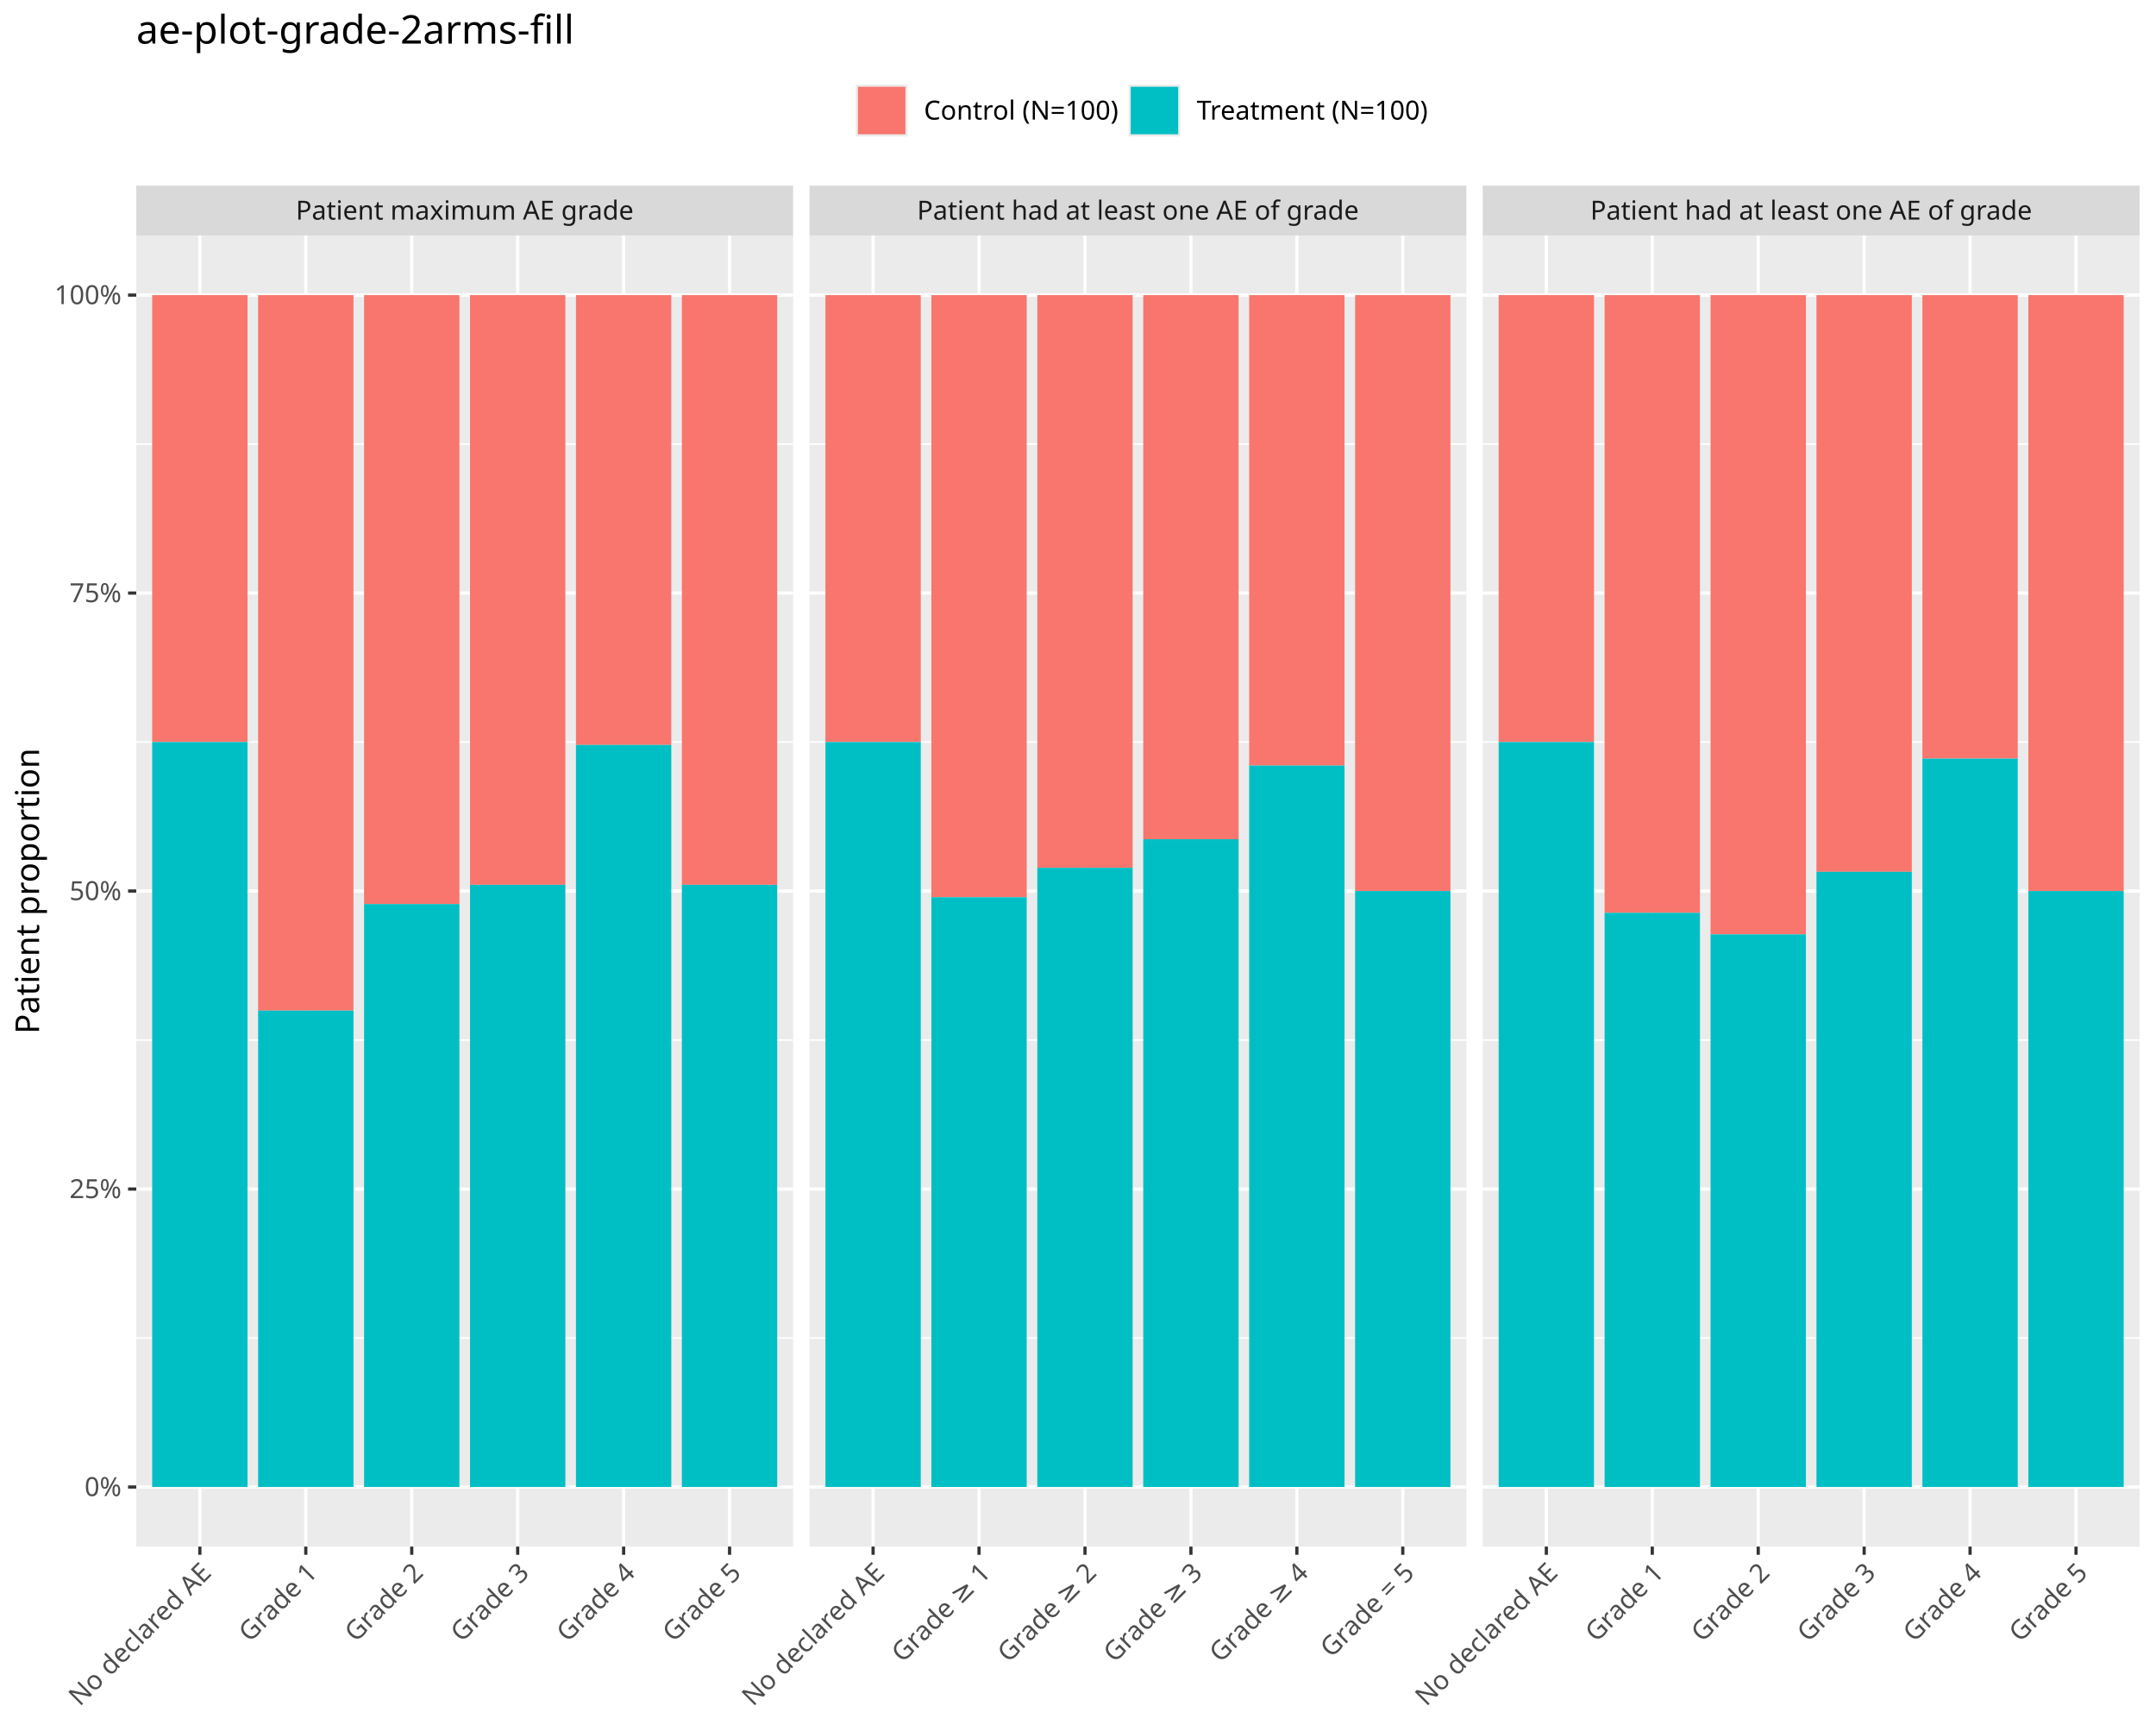
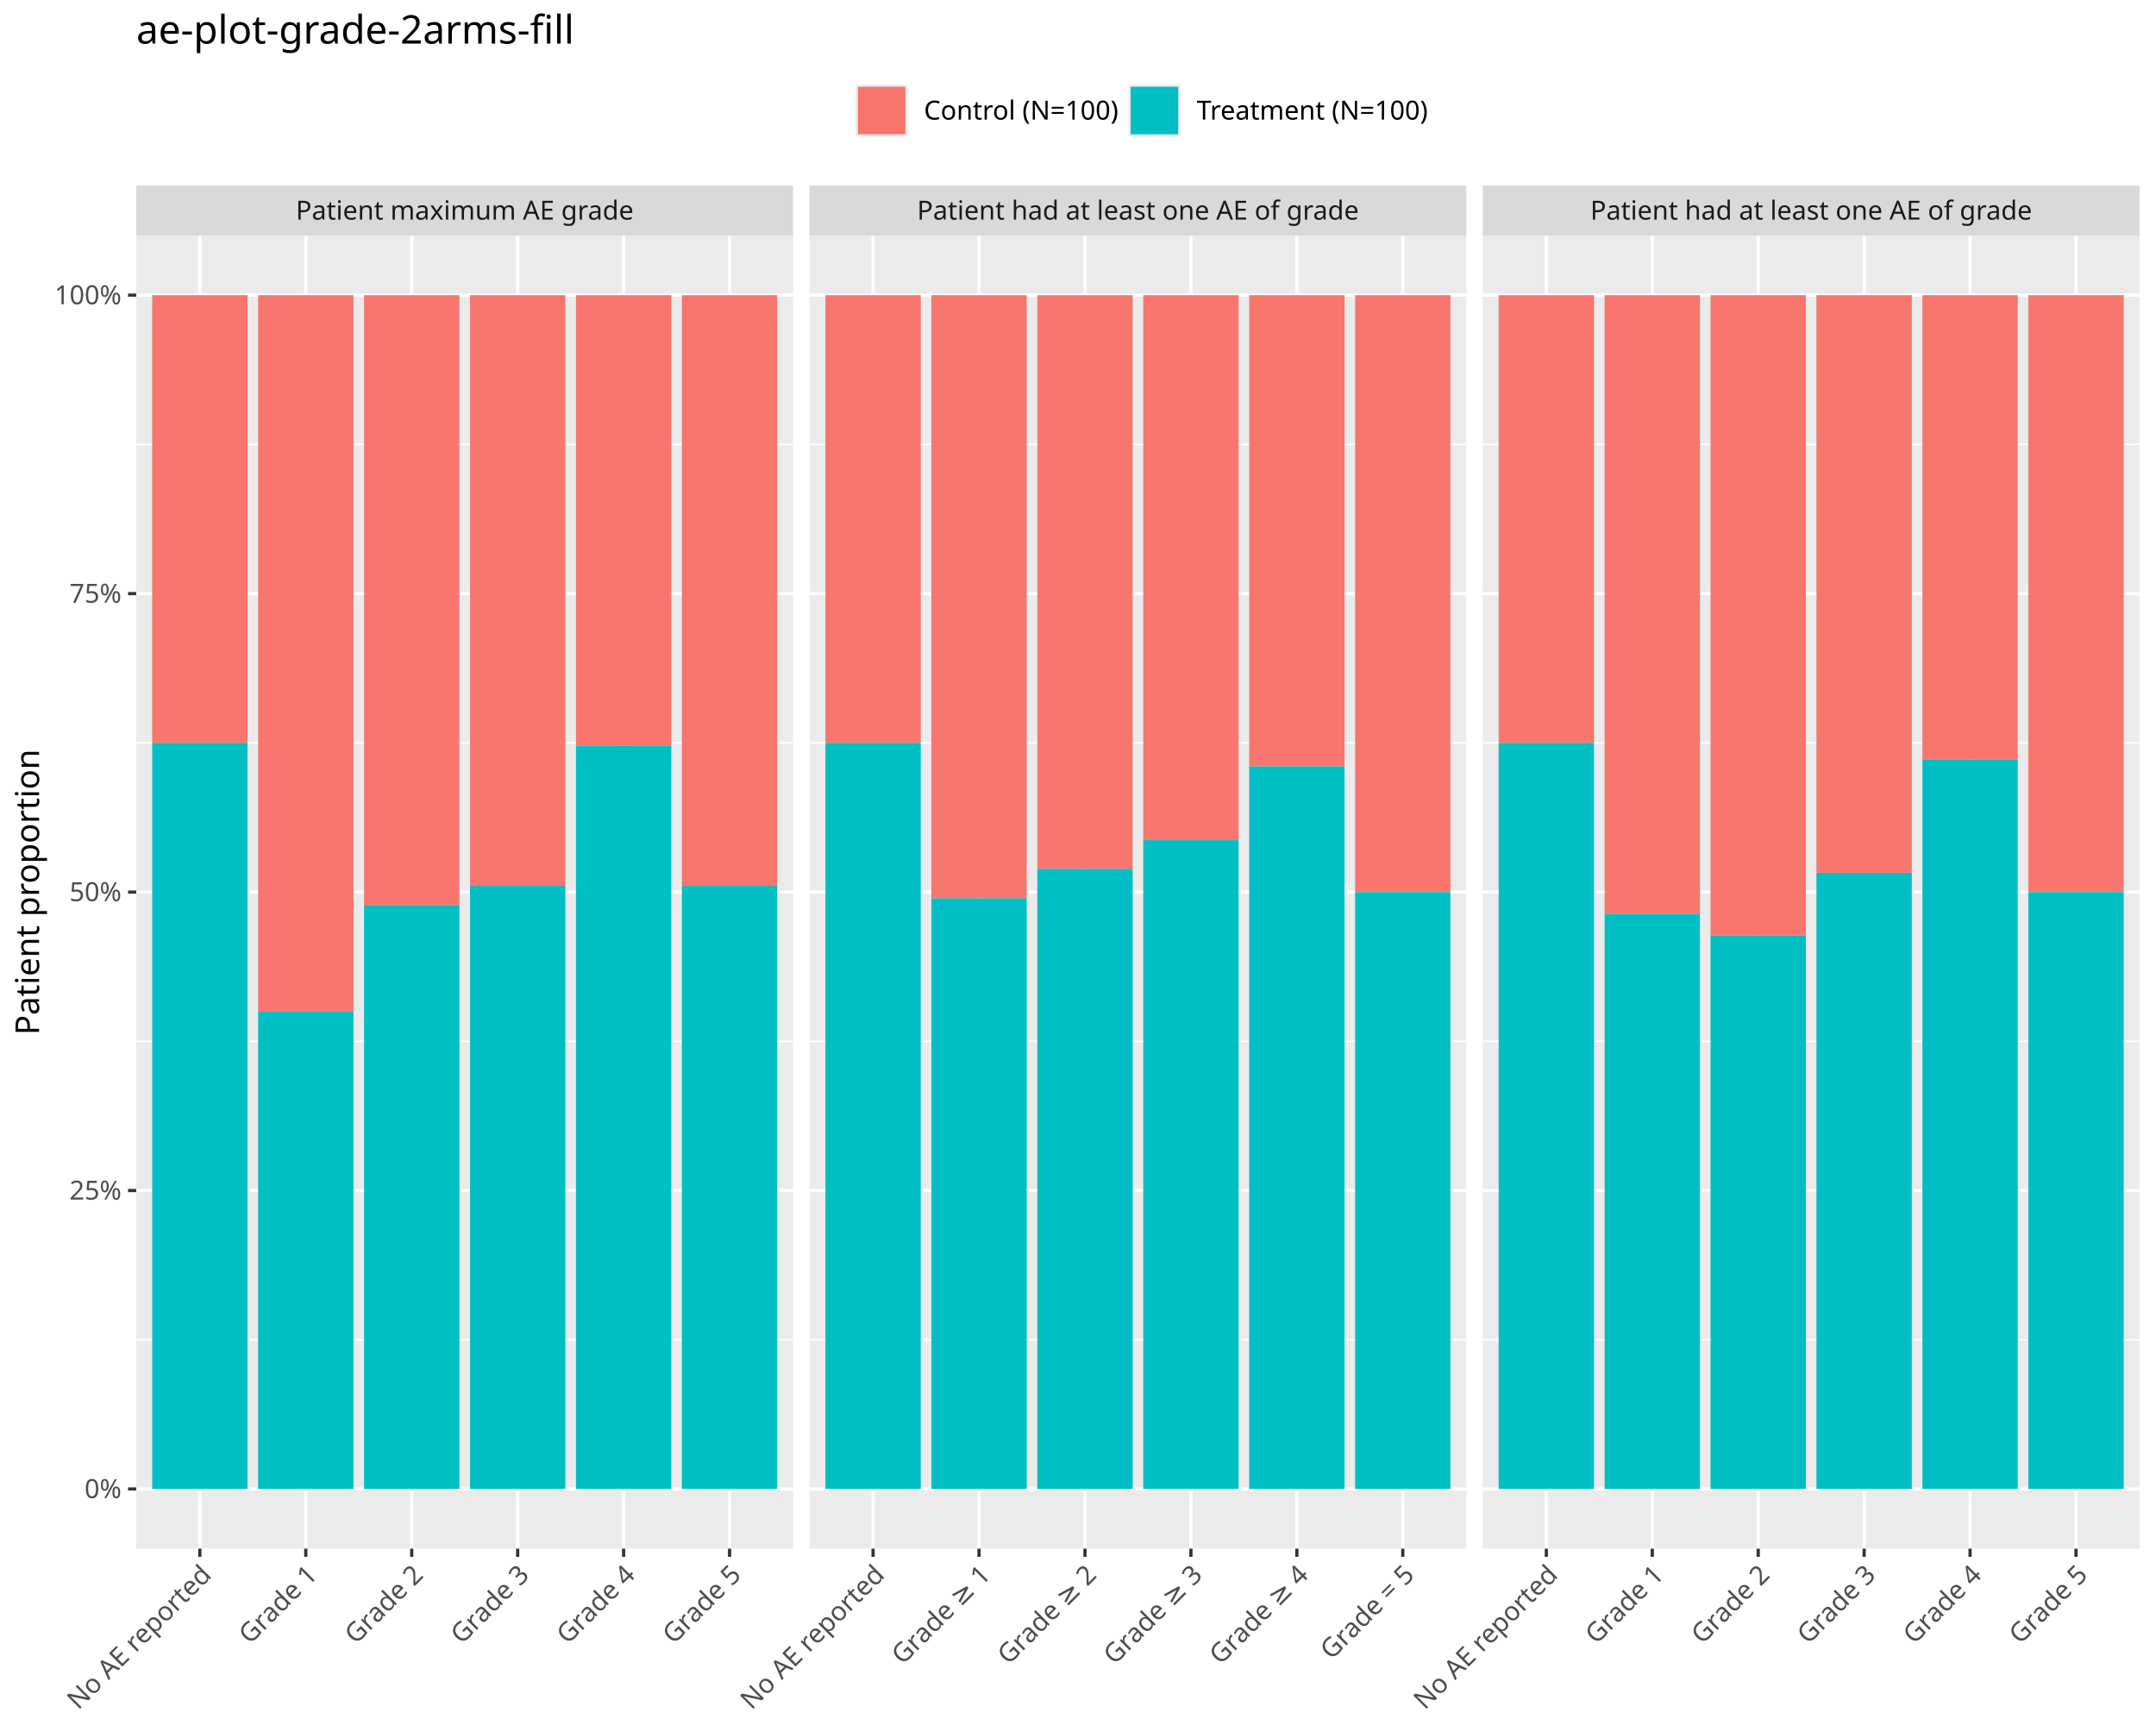
<svg xmlns="http://www.w3.org/2000/svg" class="svglite" data-engine-version="2.0" width="720.00pt" height="576.00pt" viewBox="0 0 720.00 576.00">
  <defs>
    <style type="text/css">
    .svglite line, .svglite polyline, .svglite polygon, .svglite path, .svglite rect, .svglite circle {
      fill: none;
      stroke: #000000;
      stroke-linecap: round;
      stroke-linejoin: round;
      stroke-miterlimit: 10.00;
    }
  </style>
  </defs>
  <rect width="100%" height="100%" style="stroke: none; fill: #FFFFFF;" />
  <defs>
    <clipPath id="cpMC4wMHw3MjAuMDB8MC4wMHw1NzYuMDA=">
      <rect x="0.00" y="0.00" width="720.00" height="576.00" />
    </clipPath>
  </defs>
  <g clip-path="url(#cpMC4wMHw3MjAuMDB8MC4wMHw1NzYuMDA=)">
    <rect x="0" y="0.00" width="720.00" height="576.00" style="stroke-width: 1.07; stroke: #FFFFFF; fill: #FFFFFF;" />
  </g>
  <defs>
-     <clipPath id="cpNDUuNTF8MjY0Ljg2fDc4LjYzfDUxNi40Mw==">
-       <rect x="45.51" y="78.63" width="219.35" height="437.79" />
-     </clipPath>
-   </defs>
-   <g clip-path="url(#cpNDUuNTF8MjY0Ljg2fDc4LjYzfDUxNi40Mw==)">
-     <rect x="45.51" y="78.63" width="219.35" height="437.79" style="stroke-width: 1.07; stroke: none; fill: #EBEBEB;" />
-     <polyline points="45.51,446.78 264.86,446.78 " style="stroke-width: 0.53; stroke: #FFFFFF; stroke-linecap: butt;" />
-     <polyline points="45.51,347.28 264.86,347.28 " style="stroke-width: 0.53; stroke: #FFFFFF; stroke-linecap: butt;" />
-     <polyline points="45.51,247.78 264.86,247.78 " style="stroke-width: 0.53; stroke: #FFFFFF; stroke-linecap: butt;" />
-     <polyline points="45.51,148.28 264.86,148.28 " style="stroke-width: 0.53; stroke: #FFFFFF; stroke-linecap: butt;" />
-     <polyline points="45.51,496.53 264.86,496.53 " style="stroke-width: 1.07; stroke: #FFFFFF; stroke-linecap: butt;" />
-     <polyline points="45.51,397.03 264.86,397.03 " style="stroke-width: 1.07; stroke: #FFFFFF; stroke-linecap: butt;" />
-     <polyline points="45.51,297.53 264.86,297.53 " style="stroke-width: 1.07; stroke: #FFFFFF; stroke-linecap: butt;" />
-     <polyline points="45.51,198.03 264.86,198.03 " style="stroke-width: 1.07; stroke: #FFFFFF; stroke-linecap: butt;" />
-     <polyline points="45.51,98.53 264.86,98.53 " style="stroke-width: 1.07; stroke: #FFFFFF; stroke-linecap: butt;" />
-     <polyline points="66.74,516.43 66.74,78.63 " style="stroke-width: 1.07; stroke: #FFFFFF; stroke-linecap: butt;" />
-     <polyline points="102.12,516.43 102.12,78.63 " style="stroke-width: 1.07; stroke: #FFFFFF; stroke-linecap: butt;" />
-     <polyline points="137.50,516.43 137.50,78.63 " style="stroke-width: 1.07; stroke: #FFFFFF; stroke-linecap: butt;" />
-     <polyline points="172.88,516.43 172.88,78.63 " style="stroke-width: 1.07; stroke: #FFFFFF; stroke-linecap: butt;" />
-     <polyline points="208.26,516.43 208.26,78.63 " style="stroke-width: 1.07; stroke: #FFFFFF; stroke-linecap: butt;" />
-     <polyline points="243.64,516.43 243.64,78.63 " style="stroke-width: 1.07; stroke: #FFFFFF; stroke-linecap: butt;" />
-     <rect x="50.82" y="98.53" width="31.84" height="149.25" style="stroke-width: 1.07; stroke: none; stroke-linecap: butt; stroke-linejoin: miter; fill: #F8766D;" />
-     <rect x="50.82" y="247.78" width="31.84" height="248.75" style="stroke-width: 1.07; stroke: none; stroke-linecap: butt; stroke-linejoin: miter; fill: #00BFC4;" />
-     <rect x="86.20" y="98.53" width="31.84" height="238.91" style="stroke-width: 1.07; stroke: none; stroke-linecap: butt; stroke-linejoin: miter; fill: #F8766D;" />
-     <rect x="86.20" y="337.44" width="31.84" height="159.09" style="stroke-width: 1.07; stroke: none; stroke-linecap: butt; stroke-linejoin: miter; fill: #00BFC4;" />
-     <rect x="121.58" y="98.53" width="31.84" height="203.35" style="stroke-width: 1.07; stroke: none; stroke-linecap: butt; stroke-linejoin: miter; fill: #F8766D;" />
-     <rect x="121.58" y="301.88" width="31.84" height="194.65" style="stroke-width: 1.07; stroke: none; stroke-linecap: butt; stroke-linejoin: miter; fill: #00BFC4;" />
-     <rect x="156.96" y="98.53" width="31.84" height="196.92" style="stroke-width: 1.07; stroke: none; stroke-linecap: butt; stroke-linejoin: miter; fill: #F8766D;" />
-     <rect x="156.96" y="295.46" width="31.84" height="201.07" style="stroke-width: 1.07; stroke: none; stroke-linecap: butt; stroke-linejoin: miter; fill: #00BFC4;" />
-     <rect x="192.34" y="98.53" width="31.84" height="150.22" style="stroke-width: 1.07; stroke: none; stroke-linecap: butt; stroke-linejoin: miter; fill: #F8766D;" />
-     <rect x="192.34" y="248.75" width="31.84" height="247.77" style="stroke-width: 1.07; stroke: none; stroke-linecap: butt; stroke-linejoin: miter; fill: #00BFC4;" />
-     <rect x="227.71" y="98.53" width="31.84" height="196.92" style="stroke-width: 1.07; stroke: none; stroke-linecap: butt; stroke-linejoin: miter; fill: #F8766D;" />
-     <rect x="227.71" y="295.46" width="31.84" height="201.07" style="stroke-width: 1.07; stroke: none; stroke-linecap: butt; stroke-linejoin: miter; fill: #00BFC4;" />
-   </g>
-   <g clip-path="url(#cpMC4wMHw3MjAuMDB8MC4wMHw1NzYuMDA=)">
- </g>
-   <defs>
-     <clipPath id="cpMjcwLjM0fDQ4OS42OXw3OC42M3w1MTYuNDM=">
-       <rect x="270.34" y="78.63" width="219.35" height="437.79" />
-     </clipPath>
-   </defs>
-   <g clip-path="url(#cpMjcwLjM0fDQ4OS42OXw3OC42M3w1MTYuNDM=)">
-     <rect x="270.34" y="78.63" width="219.35" height="437.79" style="stroke-width: 1.07; stroke: none; fill: #EBEBEB;" />
-     <polyline points="270.34,446.78 489.69,446.78 " style="stroke-width: 0.53; stroke: #FFFFFF; stroke-linecap: butt;" />
-     <polyline points="270.34,347.28 489.69,347.28 " style="stroke-width: 0.53; stroke: #FFFFFF; stroke-linecap: butt;" />
-     <polyline points="270.34,247.78 489.69,247.78 " style="stroke-width: 0.53; stroke: #FFFFFF; stroke-linecap: butt;" />
-     <polyline points="270.34,148.28 489.69,148.28 " style="stroke-width: 0.53; stroke: #FFFFFF; stroke-linecap: butt;" />
-     <polyline points="270.34,496.53 489.69,496.53 " style="stroke-width: 1.07; stroke: #FFFFFF; stroke-linecap: butt;" />
-     <polyline points="270.34,397.03 489.69,397.03 " style="stroke-width: 1.07; stroke: #FFFFFF; stroke-linecap: butt;" />
-     <polyline points="270.34,297.53 489.69,297.53 " style="stroke-width: 1.07; stroke: #FFFFFF; stroke-linecap: butt;" />
-     <polyline points="270.34,198.03 489.69,198.03 " style="stroke-width: 1.07; stroke: #FFFFFF; stroke-linecap: butt;" />
-     <polyline points="270.34,98.53 489.69,98.53 " style="stroke-width: 1.07; stroke: #FFFFFF; stroke-linecap: butt;" />
-     <polyline points="291.57,516.43 291.57,78.63 " style="stroke-width: 1.07; stroke: #FFFFFF; stroke-linecap: butt;" />
-     <polyline points="326.95,516.43 326.95,78.63 " style="stroke-width: 1.07; stroke: #FFFFFF; stroke-linecap: butt;" />
-     <polyline points="362.33,516.43 362.33,78.63 " style="stroke-width: 1.07; stroke: #FFFFFF; stroke-linecap: butt;" />
-     <polyline points="397.71,516.43 397.71,78.63 " style="stroke-width: 1.07; stroke: #FFFFFF; stroke-linecap: butt;" />
-     <polyline points="433.09,516.43 433.09,78.63 " style="stroke-width: 1.07; stroke: #FFFFFF; stroke-linecap: butt;" />
-     <polyline points="468.46,516.43 468.46,78.63 " style="stroke-width: 1.07; stroke: #FFFFFF; stroke-linecap: butt;" />
-     <rect x="275.65" y="98.53" width="31.84" height="149.25" style="stroke-width: 1.07; stroke: none; stroke-linecap: butt; stroke-linejoin: miter; fill: #F8766D;" />
-     <rect x="275.65" y="247.78" width="31.84" height="248.75" style="stroke-width: 1.07; stroke: none; stroke-linecap: butt; stroke-linejoin: miter; fill: #00BFC4;" />
-     <rect x="311.03" y="98.53" width="31.84" height="201.07" style="stroke-width: 1.07; stroke: none; stroke-linecap: butt; stroke-linejoin: miter; fill: #F8766D;" />
-     <rect x="311.03" y="299.60" width="31.84" height="196.92" style="stroke-width: 1.07; stroke: none; stroke-linecap: butt; stroke-linejoin: miter; fill: #00BFC4;" />
-     <rect x="346.41" y="98.53" width="31.84" height="191.24" style="stroke-width: 1.07; stroke: none; stroke-linecap: butt; stroke-linejoin: miter; fill: #F8766D;" />
-     <rect x="346.41" y="289.78" width="31.84" height="206.75" style="stroke-width: 1.07; stroke: none; stroke-linecap: butt; stroke-linejoin: miter; fill: #00BFC4;" />
-     <rect x="381.79" y="98.53" width="31.84" height="181.69" style="stroke-width: 1.07; stroke: none; stroke-linecap: butt; stroke-linejoin: miter; fill: #F8766D;" />
-     <rect x="381.79" y="280.22" width="31.84" height="216.30" style="stroke-width: 1.07; stroke: none; stroke-linecap: butt; stroke-linejoin: miter; fill: #00BFC4;" />
-     <rect x="417.16" y="98.53" width="31.84" height="157.10" style="stroke-width: 1.07; stroke: none; stroke-linecap: butt; stroke-linejoin: miter; fill: #F8766D;" />
-     <rect x="417.16" y="255.63" width="31.84" height="240.89" style="stroke-width: 1.07; stroke: none; stroke-linecap: butt; stroke-linejoin: miter; fill: #00BFC4;" />
-     <rect x="452.54" y="98.53" width="31.84" height="199.00" style="stroke-width: 1.07; stroke: none; stroke-linecap: butt; stroke-linejoin: miter; fill: #F8766D;" />
-     <rect x="452.54" y="297.53" width="31.84" height="199.00" style="stroke-width: 1.07; stroke: none; stroke-linecap: butt; stroke-linejoin: miter; fill: #00BFC4;" />
-   </g>
-   <g clip-path="url(#cpMC4wMHw3MjAuMDB8MC4wMHw1NzYuMDA=)">
- </g>
-   <defs>
-     <clipPath id="cpNDk1LjE3fDcxNC41Mnw3OC42M3w1MTYuNDM=">
-       <rect x="495.17" y="78.63" width="219.35" height="437.79" />
-     </clipPath>
-   </defs>
-   <g clip-path="url(#cpNDk1LjE3fDcxNC41Mnw3OC42M3w1MTYuNDM=)">
-     <rect x="495.17" y="78.63" width="219.35" height="437.79" style="stroke-width: 1.07; stroke: none; fill: #EBEBEB;" />
-     <polyline points="495.17,446.78 714.52,446.78 " style="stroke-width: 0.53; stroke: #FFFFFF; stroke-linecap: butt;" />
-     <polyline points="495.17,347.28 714.52,347.28 " style="stroke-width: 0.53; stroke: #FFFFFF; stroke-linecap: butt;" />
-     <polyline points="495.17,247.78 714.52,247.78 " style="stroke-width: 0.53; stroke: #FFFFFF; stroke-linecap: butt;" />
-     <polyline points="495.17,148.28 714.52,148.28 " style="stroke-width: 0.53; stroke: #FFFFFF; stroke-linecap: butt;" />
-     <polyline points="495.17,496.53 714.52,496.53 " style="stroke-width: 1.07; stroke: #FFFFFF; stroke-linecap: butt;" />
-     <polyline points="495.17,397.03 714.52,397.03 " style="stroke-width: 1.07; stroke: #FFFFFF; stroke-linecap: butt;" />
-     <polyline points="495.17,297.53 714.52,297.53 " style="stroke-width: 1.07; stroke: #FFFFFF; stroke-linecap: butt;" />
-     <polyline points="495.17,198.03 714.52,198.03 " style="stroke-width: 1.07; stroke: #FFFFFF; stroke-linecap: butt;" />
-     <polyline points="495.17,98.53 714.52,98.53 " style="stroke-width: 1.07; stroke: #FFFFFF; stroke-linecap: butt;" />
-     <polyline points="516.40,516.43 516.40,78.63 " style="stroke-width: 1.07; stroke: #FFFFFF; stroke-linecap: butt;" />
-     <polyline points="551.78,516.43 551.78,78.63 " style="stroke-width: 1.07; stroke: #FFFFFF; stroke-linecap: butt;" />
-     <polyline points="587.16,516.43 587.16,78.63 " style="stroke-width: 1.07; stroke: #FFFFFF; stroke-linecap: butt;" />
-     <polyline points="622.54,516.43 622.54,78.63 " style="stroke-width: 1.07; stroke: #FFFFFF; stroke-linecap: butt;" />
-     <polyline points="657.91,516.43 657.91,78.63 " style="stroke-width: 1.07; stroke: #FFFFFF; stroke-linecap: butt;" />
-     <polyline points="693.29,516.43 693.29,78.63 " style="stroke-width: 1.07; stroke: #FFFFFF; stroke-linecap: butt;" />
-     <rect x="500.48" y="98.53" width="31.84" height="149.25" style="stroke-width: 1.07; stroke: none; stroke-linecap: butt; stroke-linejoin: miter; fill: #F8766D;" />
-     <rect x="500.48" y="247.78" width="31.84" height="248.75" style="stroke-width: 1.07; stroke: none; stroke-linecap: butt; stroke-linejoin: miter; fill: #00BFC4;" />
-     <rect x="535.86" y="98.53" width="31.84" height="206.28" style="stroke-width: 1.07; stroke: none; stroke-linecap: butt; stroke-linejoin: miter; fill: #F8766D;" />
-     <rect x="535.86" y="304.81" width="31.84" height="191.72" style="stroke-width: 1.07; stroke: none; stroke-linecap: butt; stroke-linejoin: miter; fill: #00BFC4;" />
-     <rect x="571.24" y="98.53" width="31.84" height="213.47" style="stroke-width: 1.07; stroke: none; stroke-linecap: butt; stroke-linejoin: miter; fill: #F8766D;" />
-     <rect x="571.24" y="312.00" width="31.84" height="184.52" style="stroke-width: 1.07; stroke: none; stroke-linecap: butt; stroke-linejoin: miter; fill: #00BFC4;" />
-     <rect x="606.61" y="98.53" width="31.84" height="192.58" style="stroke-width: 1.07; stroke: none; stroke-linecap: butt; stroke-linejoin: miter; fill: #F8766D;" />
-     <rect x="606.61" y="291.11" width="31.84" height="205.42" style="stroke-width: 1.07; stroke: none; stroke-linecap: butt; stroke-linejoin: miter; fill: #00BFC4;" />
-     <rect x="641.99" y="98.53" width="31.84" height="154.78" style="stroke-width: 1.07; stroke: none; stroke-linecap: butt; stroke-linejoin: miter; fill: #F8766D;" />
-     <rect x="641.99" y="253.31" width="31.84" height="243.22" style="stroke-width: 1.07; stroke: none; stroke-linecap: butt; stroke-linejoin: miter; fill: #00BFC4;" />
-     <rect x="677.37" y="98.53" width="31.84" height="199.00" style="stroke-width: 1.07; stroke: none; stroke-linecap: butt; stroke-linejoin: miter; fill: #F8766D;" />
-     <rect x="677.37" y="297.53" width="31.84" height="199.00" style="stroke-width: 1.07; stroke: none; stroke-linecap: butt; stroke-linejoin: miter; fill: #00BFC4;" />
+     <clipPath id="cpNDUuNTF8MjY0Ljg2fDc4LjYzfDUxNy4xMg==">
+       <rect x="45.51" y="78.63" width="219.35" height="438.49" />
+     </clipPath>
+   </defs>
+   <g clip-path="url(#cpNDUuNTF8MjY0Ljg2fDc4LjYzfDUxNy4xMg==)">
+     <rect x="45.51" y="78.63" width="219.35" height="438.49" style="stroke-width: 1.07; stroke: none; fill: #EBEBEB;" />
+     <polyline points="45.51,447.36 264.86,447.36 " style="stroke-width: 0.53; stroke: #FFFFFF; stroke-linecap: butt;" />
+     <polyline points="45.51,347.70 264.86,347.70 " style="stroke-width: 0.53; stroke: #FFFFFF; stroke-linecap: butt;" />
+     <polyline points="45.51,248.05 264.86,248.05 " style="stroke-width: 0.53; stroke: #FFFFFF; stroke-linecap: butt;" />
+     <polyline points="45.51,148.39 264.86,148.39 " style="stroke-width: 0.53; stroke: #FFFFFF; stroke-linecap: butt;" />
+     <polyline points="45.51,497.19 264.86,497.19 " style="stroke-width: 1.07; stroke: #FFFFFF; stroke-linecap: butt;" />
+     <polyline points="45.51,397.53 264.86,397.53 " style="stroke-width: 1.07; stroke: #FFFFFF; stroke-linecap: butt;" />
+     <polyline points="45.51,297.88 264.86,297.88 " style="stroke-width: 1.07; stroke: #FFFFFF; stroke-linecap: butt;" />
+     <polyline points="45.51,198.22 264.86,198.22 " style="stroke-width: 1.07; stroke: #FFFFFF; stroke-linecap: butt;" />
+     <polyline points="45.51,98.56 264.86,98.56 " style="stroke-width: 1.07; stroke: #FFFFFF; stroke-linecap: butt;" />
+     <polyline points="66.74,517.12 66.74,78.63 " style="stroke-width: 1.07; stroke: #FFFFFF; stroke-linecap: butt;" />
+     <polyline points="102.12,517.12 102.12,78.63 " style="stroke-width: 1.07; stroke: #FFFFFF; stroke-linecap: butt;" />
+     <polyline points="137.50,517.12 137.50,78.63 " style="stroke-width: 1.07; stroke: #FFFFFF; stroke-linecap: butt;" />
+     <polyline points="172.88,517.12 172.88,78.63 " style="stroke-width: 1.07; stroke: #FFFFFF; stroke-linecap: butt;" />
+     <polyline points="208.26,517.12 208.26,78.63 " style="stroke-width: 1.07; stroke: #FFFFFF; stroke-linecap: butt;" />
+     <polyline points="243.64,517.12 243.64,78.63 " style="stroke-width: 1.07; stroke: #FFFFFF; stroke-linecap: butt;" />
+     <rect x="50.82" y="98.56" width="31.84" height="149.48" style="stroke-width: 1.07; stroke: none; stroke-linecap: butt; stroke-linejoin: miter; fill: #F8766D;" />
+     <rect x="50.82" y="248.05" width="31.84" height="249.14" style="stroke-width: 1.07; stroke: none; stroke-linecap: butt; stroke-linejoin: miter; fill: #00BFC4;" />
+     <rect x="86.20" y="98.56" width="31.84" height="239.29" style="stroke-width: 1.07; stroke: none; stroke-linecap: butt; stroke-linejoin: miter; fill: #F8766D;" />
+     <rect x="86.20" y="337.85" width="31.84" height="159.34" style="stroke-width: 1.07; stroke: none; stroke-linecap: butt; stroke-linejoin: miter; fill: #00BFC4;" />
+     <rect x="121.58" y="98.56" width="31.84" height="203.67" style="stroke-width: 1.07; stroke: none; stroke-linecap: butt; stroke-linejoin: miter; fill: #F8766D;" />
+     <rect x="121.58" y="302.23" width="31.84" height="194.96" style="stroke-width: 1.07; stroke: none; stroke-linecap: butt; stroke-linejoin: miter; fill: #00BFC4;" />
+     <rect x="156.96" y="98.56" width="31.84" height="197.24" style="stroke-width: 1.07; stroke: none; stroke-linecap: butt; stroke-linejoin: miter; fill: #F8766D;" />
+     <rect x="156.96" y="295.80" width="31.84" height="201.39" style="stroke-width: 1.07; stroke: none; stroke-linecap: butt; stroke-linejoin: miter; fill: #00BFC4;" />
+     <rect x="192.34" y="98.56" width="31.84" height="150.46" style="stroke-width: 1.07; stroke: none; stroke-linecap: butt; stroke-linejoin: miter; fill: #F8766D;" />
+     <rect x="192.34" y="249.02" width="31.84" height="248.17" style="stroke-width: 1.07; stroke: none; stroke-linecap: butt; stroke-linejoin: miter; fill: #00BFC4;" />
+     <rect x="227.71" y="98.56" width="31.84" height="197.24" style="stroke-width: 1.07; stroke: none; stroke-linecap: butt; stroke-linejoin: miter; fill: #F8766D;" />
+     <rect x="227.71" y="295.80" width="31.84" height="201.39" style="stroke-width: 1.07; stroke: none; stroke-linecap: butt; stroke-linejoin: miter; fill: #00BFC4;" />
+   </g>
+   <g clip-path="url(#cpMC4wMHw3MjAuMDB8MC4wMHw1NzYuMDA=)">
+ </g>
+   <defs>
+     <clipPath id="cpMjcwLjM0fDQ4OS42OXw3OC42M3w1MTcuMTI=">
+       <rect x="270.34" y="78.63" width="219.35" height="438.49" />
+     </clipPath>
+   </defs>
+   <g clip-path="url(#cpMjcwLjM0fDQ4OS42OXw3OC42M3w1MTcuMTI=)">
+     <rect x="270.34" y="78.63" width="219.35" height="438.49" style="stroke-width: 1.07; stroke: none; fill: #EBEBEB;" />
+     <polyline points="270.34,447.36 489.69,447.36 " style="stroke-width: 0.53; stroke: #FFFFFF; stroke-linecap: butt;" />
+     <polyline points="270.34,347.70 489.69,347.70 " style="stroke-width: 0.53; stroke: #FFFFFF; stroke-linecap: butt;" />
+     <polyline points="270.34,248.05 489.69,248.05 " style="stroke-width: 0.53; stroke: #FFFFFF; stroke-linecap: butt;" />
+     <polyline points="270.34,148.39 489.69,148.39 " style="stroke-width: 0.53; stroke: #FFFFFF; stroke-linecap: butt;" />
+     <polyline points="270.34,497.19 489.69,497.19 " style="stroke-width: 1.07; stroke: #FFFFFF; stroke-linecap: butt;" />
+     <polyline points="270.34,397.53 489.69,397.53 " style="stroke-width: 1.07; stroke: #FFFFFF; stroke-linecap: butt;" />
+     <polyline points="270.34,297.88 489.69,297.88 " style="stroke-width: 1.07; stroke: #FFFFFF; stroke-linecap: butt;" />
+     <polyline points="270.34,198.22 489.69,198.22 " style="stroke-width: 1.07; stroke: #FFFFFF; stroke-linecap: butt;" />
+     <polyline points="270.34,98.56 489.69,98.56 " style="stroke-width: 1.07; stroke: #FFFFFF; stroke-linecap: butt;" />
+     <polyline points="291.57,517.12 291.57,78.63 " style="stroke-width: 1.07; stroke: #FFFFFF; stroke-linecap: butt;" />
+     <polyline points="326.95,517.12 326.95,78.63 " style="stroke-width: 1.07; stroke: #FFFFFF; stroke-linecap: butt;" />
+     <polyline points="362.33,517.12 362.33,78.63 " style="stroke-width: 1.07; stroke: #FFFFFF; stroke-linecap: butt;" />
+     <polyline points="397.71,517.12 397.71,78.63 " style="stroke-width: 1.07; stroke: #FFFFFF; stroke-linecap: butt;" />
+     <polyline points="433.09,517.12 433.09,78.63 " style="stroke-width: 1.07; stroke: #FFFFFF; stroke-linecap: butt;" />
+     <polyline points="468.46,517.12 468.46,78.63 " style="stroke-width: 1.07; stroke: #FFFFFF; stroke-linecap: butt;" />
+     <rect x="275.65" y="98.56" width="31.84" height="149.48" style="stroke-width: 1.07; stroke: none; stroke-linecap: butt; stroke-linejoin: miter; fill: #F8766D;" />
+     <rect x="275.65" y="248.05" width="31.84" height="249.14" style="stroke-width: 1.07; stroke: none; stroke-linecap: butt; stroke-linejoin: miter; fill: #00BFC4;" />
+     <rect x="311.03" y="98.56" width="31.84" height="201.39" style="stroke-width: 1.07; stroke: none; stroke-linecap: butt; stroke-linejoin: miter; fill: #F8766D;" />
+     <rect x="311.03" y="299.95" width="31.84" height="197.24" style="stroke-width: 1.07; stroke: none; stroke-linecap: butt; stroke-linejoin: miter; fill: #00BFC4;" />
+     <rect x="346.41" y="98.56" width="31.84" height="191.55" style="stroke-width: 1.07; stroke: none; stroke-linecap: butt; stroke-linejoin: miter; fill: #F8766D;" />
+     <rect x="346.41" y="290.11" width="31.84" height="207.08" style="stroke-width: 1.07; stroke: none; stroke-linecap: butt; stroke-linejoin: miter; fill: #00BFC4;" />
+     <rect x="381.79" y="98.56" width="31.84" height="181.98" style="stroke-width: 1.07; stroke: none; stroke-linecap: butt; stroke-linejoin: miter; fill: #F8766D;" />
+     <rect x="381.79" y="280.54" width="31.84" height="216.64" style="stroke-width: 1.07; stroke: none; stroke-linecap: butt; stroke-linejoin: miter; fill: #00BFC4;" />
+     <rect x="417.16" y="98.56" width="31.84" height="157.35" style="stroke-width: 1.07; stroke: none; stroke-linecap: butt; stroke-linejoin: miter; fill: #F8766D;" />
+     <rect x="417.16" y="255.92" width="31.84" height="241.27" style="stroke-width: 1.07; stroke: none; stroke-linecap: butt; stroke-linejoin: miter; fill: #00BFC4;" />
+     <rect x="452.54" y="98.56" width="31.84" height="199.31" style="stroke-width: 1.07; stroke: none; stroke-linecap: butt; stroke-linejoin: miter; fill: #F8766D;" />
+     <rect x="452.54" y="297.88" width="31.84" height="199.31" style="stroke-width: 1.07; stroke: none; stroke-linecap: butt; stroke-linejoin: miter; fill: #00BFC4;" />
+   </g>
+   <g clip-path="url(#cpMC4wMHw3MjAuMDB8MC4wMHw1NzYuMDA=)">
+ </g>
+   <defs>
+     <clipPath id="cpNDk1LjE3fDcxNC41Mnw3OC42M3w1MTcuMTI=">
+       <rect x="495.17" y="78.63" width="219.35" height="438.49" />
+     </clipPath>
+   </defs>
+   <g clip-path="url(#cpNDk1LjE3fDcxNC41Mnw3OC42M3w1MTcuMTI=)">
+     <rect x="495.17" y="78.63" width="219.35" height="438.49" style="stroke-width: 1.07; stroke: none; fill: #EBEBEB;" />
+     <polyline points="495.17,447.36 714.52,447.36 " style="stroke-width: 0.53; stroke: #FFFFFF; stroke-linecap: butt;" />
+     <polyline points="495.17,347.70 714.52,347.70 " style="stroke-width: 0.53; stroke: #FFFFFF; stroke-linecap: butt;" />
+     <polyline points="495.17,248.05 714.52,248.05 " style="stroke-width: 0.53; stroke: #FFFFFF; stroke-linecap: butt;" />
+     <polyline points="495.17,148.39 714.52,148.39 " style="stroke-width: 0.53; stroke: #FFFFFF; stroke-linecap: butt;" />
+     <polyline points="495.17,497.19 714.52,497.19 " style="stroke-width: 1.07; stroke: #FFFFFF; stroke-linecap: butt;" />
+     <polyline points="495.17,397.53 714.52,397.53 " style="stroke-width: 1.07; stroke: #FFFFFF; stroke-linecap: butt;" />
+     <polyline points="495.17,297.88 714.52,297.88 " style="stroke-width: 1.07; stroke: #FFFFFF; stroke-linecap: butt;" />
+     <polyline points="495.17,198.22 714.52,198.22 " style="stroke-width: 1.07; stroke: #FFFFFF; stroke-linecap: butt;" />
+     <polyline points="495.17,98.56 714.52,98.56 " style="stroke-width: 1.07; stroke: #FFFFFF; stroke-linecap: butt;" />
+     <polyline points="516.40,517.12 516.40,78.63 " style="stroke-width: 1.07; stroke: #FFFFFF; stroke-linecap: butt;" />
+     <polyline points="551.78,517.12 551.78,78.63 " style="stroke-width: 1.07; stroke: #FFFFFF; stroke-linecap: butt;" />
+     <polyline points="587.16,517.12 587.16,78.63 " style="stroke-width: 1.07; stroke: #FFFFFF; stroke-linecap: butt;" />
+     <polyline points="622.54,517.12 622.54,78.63 " style="stroke-width: 1.07; stroke: #FFFFFF; stroke-linecap: butt;" />
+     <polyline points="657.91,517.12 657.91,78.63 " style="stroke-width: 1.07; stroke: #FFFFFF; stroke-linecap: butt;" />
+     <polyline points="693.29,517.12 693.29,78.63 " style="stroke-width: 1.07; stroke: #FFFFFF; stroke-linecap: butt;" />
+     <rect x="500.48" y="98.56" width="31.84" height="149.48" style="stroke-width: 1.07; stroke: none; stroke-linecap: butt; stroke-linejoin: miter; fill: #F8766D;" />
+     <rect x="500.48" y="248.05" width="31.84" height="249.14" style="stroke-width: 1.07; stroke: none; stroke-linecap: butt; stroke-linejoin: miter; fill: #00BFC4;" />
+     <rect x="535.86" y="98.56" width="31.84" height="206.61" style="stroke-width: 1.07; stroke: none; stroke-linecap: butt; stroke-linejoin: miter; fill: #F8766D;" />
+     <rect x="535.86" y="305.17" width="31.84" height="192.02" style="stroke-width: 1.07; stroke: none; stroke-linecap: butt; stroke-linejoin: miter; fill: #00BFC4;" />
+     <rect x="571.24" y="98.56" width="31.84" height="213.81" style="stroke-width: 1.07; stroke: none; stroke-linecap: butt; stroke-linejoin: miter; fill: #F8766D;" />
+     <rect x="571.24" y="312.37" width="31.84" height="184.82" style="stroke-width: 1.07; stroke: none; stroke-linecap: butt; stroke-linejoin: miter; fill: #00BFC4;" />
+     <rect x="606.61" y="98.56" width="31.84" height="192.88" style="stroke-width: 1.07; stroke: none; stroke-linecap: butt; stroke-linejoin: miter; fill: #F8766D;" />
+     <rect x="606.61" y="291.45" width="31.84" height="205.74" style="stroke-width: 1.07; stroke: none; stroke-linecap: butt; stroke-linejoin: miter; fill: #00BFC4;" />
+     <rect x="641.99" y="98.56" width="31.84" height="155.02" style="stroke-width: 1.07; stroke: none; stroke-linecap: butt; stroke-linejoin: miter; fill: #F8766D;" />
+     <rect x="641.99" y="253.58" width="31.84" height="243.60" style="stroke-width: 1.07; stroke: none; stroke-linecap: butt; stroke-linejoin: miter; fill: #00BFC4;" />
+     <rect x="677.37" y="98.56" width="31.84" height="199.31" style="stroke-width: 1.07; stroke: none; stroke-linecap: butt; stroke-linejoin: miter; fill: #F8766D;" />
+     <rect x="677.37" y="297.88" width="31.84" height="199.31" style="stroke-width: 1.07; stroke: none; stroke-linecap: butt; stroke-linejoin: miter; fill: #00BFC4;" />
  </g>
  <g clip-path="url(#cpMC4wMHw3MjAuMDB8MC4wMHw1NzYuMDA=)">
</g>
  <defs>
    <clipPath id="cpNDUuNTF8MjY0Ljg2fDYxLjk4fDc4LjYz">
      <rect x="45.51" y="61.98" width="219.35" height="16.65" />
    </clipPath>
  </defs>
  <g clip-path="url(#cpNDUuNTF8MjY0Ljg2fDYxLjk4fDc4LjYz)">
    <rect x="45.51" y="61.98" width="219.35" height="16.65" style="stroke-width: 1.07; stroke: none; fill: #D9D9D9;" />
    <text x="155.19" y="73.33" text-anchor="middle" style="font-size: 8.80px; fill: #1A1A1A; font-family: sans;" textLength="107.13px" lengthAdjust="spacingAndGlyphs">Patient maximum AE grade</text>
  </g>
  <g clip-path="url(#cpMC4wMHw3MjAuMDB8MC4wMHw1NzYuMDA=)">
</g>
  <defs>
    <clipPath id="cpMjcwLjM0fDQ4OS42OXw2MS45OHw3OC42Mw==">
      <rect x="270.34" y="61.98" width="219.35" height="16.65" />
    </clipPath>
  </defs>
  <g clip-path="url(#cpMjcwLjM0fDQ4OS42OXw2MS45OHw3OC42Mw==)">
    <rect x="270.34" y="61.98" width="219.35" height="16.65" style="stroke-width: 1.07; stroke: none; fill: #D9D9D9;" />
    <text x="380.02" y="73.33" text-anchor="middle" style="font-size: 8.80px; fill: #1A1A1A; font-family: sans;" textLength="141.40px" lengthAdjust="spacingAndGlyphs">Patient had at least one AE of grade</text>
  </g>
  <g clip-path="url(#cpMC4wMHw3MjAuMDB8MC4wMHw1NzYuMDA=)">
</g>
  <defs>
    <clipPath id="cpNDk1LjE3fDcxNC41Mnw2MS45OHw3OC42Mw==">
      <rect x="495.17" y="61.98" width="219.35" height="16.65" />
    </clipPath>
  </defs>
  <g clip-path="url(#cpNDk1LjE3fDcxNC41Mnw2MS45OHw3OC42Mw==)">
    <rect x="495.17" y="61.98" width="219.35" height="16.65" style="stroke-width: 1.07; stroke: none; fill: #D9D9D9;" />
    <text x="604.85" y="73.33" text-anchor="middle" style="font-size: 8.80px; fill: #1A1A1A; font-family: sans;" textLength="143.84px" lengthAdjust="spacingAndGlyphs">Patient had at least one AE of grade </text>
  </g>
  <g clip-path="url(#cpMC4wMHw3MjAuMDB8MC4wMHw1NzYuMDA=)">
-     <polyline points="66.74,519.17 66.74,516.43 " style="stroke-width: 1.07; stroke: #333333; stroke-linecap: butt;" />
-     <polyline points="102.12,519.17 102.12,516.43 " style="stroke-width: 1.07; stroke: #333333; stroke-linecap: butt;" />
-     <polyline points="137.50,519.17 137.50,516.43 " style="stroke-width: 1.07; stroke: #333333; stroke-linecap: butt;" />
-     <polyline points="172.88,519.17 172.88,516.43 " style="stroke-width: 1.07; stroke: #333333; stroke-linecap: butt;" />
-     <polyline points="208.26,519.17 208.26,516.43 " style="stroke-width: 1.07; stroke: #333333; stroke-linecap: butt;" />
-     <polyline points="243.64,519.17 243.64,516.43 " style="stroke-width: 1.07; stroke: #333333; stroke-linecap: butt;" />
-     <text transform="translate(71.02,525.64) rotate(-45)" text-anchor="end" style="font-size: 8.80px; fill: #4D4D4D; font-family: sans;" textLength="61.64px" lengthAdjust="spacingAndGlyphs">No declared AE</text>
-     <text transform="translate(106.40,525.64) rotate(-45)" text-anchor="end" style="font-size: 8.80px; fill: #4D4D4D; font-family: sans;" textLength="31.80px" lengthAdjust="spacingAndGlyphs">Grade 1</text>
-     <text transform="translate(141.78,525.64) rotate(-45)" text-anchor="end" style="font-size: 8.80px; fill: #4D4D4D; font-family: sans;" textLength="31.80px" lengthAdjust="spacingAndGlyphs">Grade 2</text>
-     <text transform="translate(177.16,525.64) rotate(-45)" text-anchor="end" style="font-size: 8.80px; fill: #4D4D4D; font-family: sans;" textLength="31.80px" lengthAdjust="spacingAndGlyphs">Grade 3</text>
-     <text transform="translate(212.54,525.64) rotate(-45)" text-anchor="end" style="font-size: 8.80px; fill: #4D4D4D; font-family: sans;" textLength="31.80px" lengthAdjust="spacingAndGlyphs">Grade 4</text>
-     <text transform="translate(247.92,525.64) rotate(-45)" text-anchor="end" style="font-size: 8.80px; fill: #4D4D4D; font-family: sans;" textLength="31.80px" lengthAdjust="spacingAndGlyphs">Grade 5</text>
-     <polyline points="291.57,519.17 291.57,516.43 " style="stroke-width: 1.07; stroke: #333333; stroke-linecap: butt;" />
-     <polyline points="326.95,519.17 326.95,516.43 " style="stroke-width: 1.07; stroke: #333333; stroke-linecap: butt;" />
-     <polyline points="362.33,519.17 362.33,516.43 " style="stroke-width: 1.07; stroke: #333333; stroke-linecap: butt;" />
-     <polyline points="397.71,519.17 397.71,516.43 " style="stroke-width: 1.07; stroke: #333333; stroke-linecap: butt;" />
-     <polyline points="433.09,519.17 433.09,516.43 " style="stroke-width: 1.07; stroke: #333333; stroke-linecap: butt;" />
-     <polyline points="468.46,519.17 468.46,516.43 " style="stroke-width: 1.07; stroke: #333333; stroke-linecap: butt;" />
-     <text transform="translate(295.85,525.64) rotate(-45)" text-anchor="end" style="font-size: 8.80px; fill: #4D4D4D; font-family: sans;" textLength="61.64px" lengthAdjust="spacingAndGlyphs">No declared AE</text>
-     <text transform="translate(331.23,525.64) rotate(-45)" text-anchor="end" style="font-size: 8.80px; fill: #4D4D4D; font-family: sans;" textLength="39.08px" lengthAdjust="spacingAndGlyphs">Grade ≥ 1</text>
-     <text transform="translate(366.61,525.64) rotate(-45)" text-anchor="end" style="font-size: 8.80px; fill: #4D4D4D; font-family: sans;" textLength="39.08px" lengthAdjust="spacingAndGlyphs">Grade ≥ 2</text>
-     <text transform="translate(401.99,525.64) rotate(-45)" text-anchor="end" style="font-size: 8.80px; fill: #4D4D4D; font-family: sans;" textLength="39.08px" lengthAdjust="spacingAndGlyphs">Grade ≥ 3</text>
-     <text transform="translate(437.37,525.64) rotate(-45)" text-anchor="end" style="font-size: 8.80px; fill: #4D4D4D; font-family: sans;" textLength="39.08px" lengthAdjust="spacingAndGlyphs">Grade ≥ 4</text>
-     <text transform="translate(472.75,525.64) rotate(-45)" text-anchor="end" style="font-size: 8.80px; fill: #4D4D4D; font-family: sans;" textLength="39.39px" lengthAdjust="spacingAndGlyphs">Grade = 5</text>
-     <polyline points="516.40,519.17 516.40,516.43 " style="stroke-width: 1.07; stroke: #333333; stroke-linecap: butt;" />
-     <polyline points="551.78,519.17 551.78,516.43 " style="stroke-width: 1.07; stroke: #333333; stroke-linecap: butt;" />
-     <polyline points="587.16,519.17 587.16,516.43 " style="stroke-width: 1.07; stroke: #333333; stroke-linecap: butt;" />
-     <polyline points="622.54,519.17 622.54,516.43 " style="stroke-width: 1.07; stroke: #333333; stroke-linecap: butt;" />
-     <polyline points="657.91,519.17 657.91,516.43 " style="stroke-width: 1.07; stroke: #333333; stroke-linecap: butt;" />
-     <polyline points="693.29,519.17 693.29,516.43 " style="stroke-width: 1.07; stroke: #333333; stroke-linecap: butt;" />
-     <text transform="translate(520.68,525.64) rotate(-45)" text-anchor="end" style="font-size: 8.80px; fill: #4D4D4D; font-family: sans;" textLength="61.64px" lengthAdjust="spacingAndGlyphs">No declared AE</text>
-     <text transform="translate(556.06,525.64) rotate(-45)" text-anchor="end" style="font-size: 8.80px; fill: #4D4D4D; font-family: sans;" textLength="31.80px" lengthAdjust="spacingAndGlyphs">Grade 1</text>
-     <text transform="translate(591.44,525.64) rotate(-45)" text-anchor="end" style="font-size: 8.80px; fill: #4D4D4D; font-family: sans;" textLength="31.80px" lengthAdjust="spacingAndGlyphs">Grade 2</text>
-     <text transform="translate(626.82,525.64) rotate(-45)" text-anchor="end" style="font-size: 8.80px; fill: #4D4D4D; font-family: sans;" textLength="31.80px" lengthAdjust="spacingAndGlyphs">Grade 3</text>
-     <text transform="translate(662.20,525.64) rotate(-45)" text-anchor="end" style="font-size: 8.80px; fill: #4D4D4D; font-family: sans;" textLength="31.80px" lengthAdjust="spacingAndGlyphs">Grade 4</text>
-     <text transform="translate(697.58,525.64) rotate(-45)" text-anchor="end" style="font-size: 8.80px; fill: #4D4D4D; font-family: sans;" textLength="31.80px" lengthAdjust="spacingAndGlyphs">Grade 5</text>
-     <text x="40.58" y="499.55" text-anchor="end" style="font-size: 8.80px; fill: #4D4D4D; font-family: sans;" textLength="12.72px" lengthAdjust="spacingAndGlyphs">0%</text>
-     <text x="40.58" y="400.06" text-anchor="end" style="font-size: 8.80px; fill: #4D4D4D; font-family: sans;" textLength="17.61px" lengthAdjust="spacingAndGlyphs">25%</text>
-     <text x="40.58" y="300.56" text-anchor="end" style="font-size: 8.80px; fill: #4D4D4D; font-family: sans;" textLength="17.61px" lengthAdjust="spacingAndGlyphs">50%</text>
-     <text x="40.58" y="201.06" text-anchor="end" style="font-size: 8.80px; fill: #4D4D4D; font-family: sans;" textLength="17.61px" lengthAdjust="spacingAndGlyphs">75%</text>
-     <text x="40.58" y="101.56" text-anchor="end" style="font-size: 8.80px; fill: #4D4D4D; font-family: sans;" textLength="22.51px" lengthAdjust="spacingAndGlyphs">100%</text>
-     <polyline points="42.77,496.53 45.51,496.53 " style="stroke-width: 1.07; stroke: #333333; stroke-linecap: butt;" />
-     <polyline points="42.77,397.03 45.51,397.03 " style="stroke-width: 1.07; stroke: #333333; stroke-linecap: butt;" />
-     <polyline points="42.77,297.53 45.51,297.53 " style="stroke-width: 1.07; stroke: #333333; stroke-linecap: butt;" />
-     <polyline points="42.77,198.03 45.51,198.03 " style="stroke-width: 1.07; stroke: #333333; stroke-linecap: butt;" />
-     <polyline points="42.77,98.53 45.51,98.53 " style="stroke-width: 1.07; stroke: #333333; stroke-linecap: butt;" />
-     <text transform="translate(13.05,297.53) rotate(-90)" text-anchor="middle" style="font-size: 11.00px; font-family: sans;" textLength="86.84px" lengthAdjust="spacingAndGlyphs">Patient proportion</text>
+     <polyline points="66.74,519.86 66.74,517.12 " style="stroke-width: 1.07; stroke: #333333; stroke-linecap: butt;" />
+     <polyline points="102.12,519.86 102.12,517.12 " style="stroke-width: 1.07; stroke: #333333; stroke-linecap: butt;" />
+     <polyline points="137.50,519.86 137.50,517.12 " style="stroke-width: 1.07; stroke: #333333; stroke-linecap: butt;" />
+     <polyline points="172.88,519.86 172.88,517.12 " style="stroke-width: 1.07; stroke: #333333; stroke-linecap: butt;" />
+     <polyline points="208.26,519.86 208.26,517.12 " style="stroke-width: 1.07; stroke: #333333; stroke-linecap: butt;" />
+     <polyline points="243.64,519.86 243.64,517.12 " style="stroke-width: 1.07; stroke: #333333; stroke-linecap: butt;" />
+     <text transform="translate(71.02,526.33) rotate(-45)" text-anchor="end" style="font-size: 8.80px; fill: #4D4D4D; font-family: sans;" textLength="60.66px" lengthAdjust="spacingAndGlyphs">No AE reported</text>
+     <text transform="translate(106.40,526.33) rotate(-45)" text-anchor="end" style="font-size: 8.80px; fill: #4D4D4D; font-family: sans;" textLength="31.80px" lengthAdjust="spacingAndGlyphs">Grade 1</text>
+     <text transform="translate(141.78,526.33) rotate(-45)" text-anchor="end" style="font-size: 8.80px; fill: #4D4D4D; font-family: sans;" textLength="31.80px" lengthAdjust="spacingAndGlyphs">Grade 2</text>
+     <text transform="translate(177.16,526.33) rotate(-45)" text-anchor="end" style="font-size: 8.80px; fill: #4D4D4D; font-family: sans;" textLength="31.80px" lengthAdjust="spacingAndGlyphs">Grade 3</text>
+     <text transform="translate(212.54,526.33) rotate(-45)" text-anchor="end" style="font-size: 8.80px; fill: #4D4D4D; font-family: sans;" textLength="31.80px" lengthAdjust="spacingAndGlyphs">Grade 4</text>
+     <text transform="translate(247.92,526.33) rotate(-45)" text-anchor="end" style="font-size: 8.80px; fill: #4D4D4D; font-family: sans;" textLength="31.80px" lengthAdjust="spacingAndGlyphs">Grade 5</text>
+     <polyline points="291.57,519.86 291.57,517.12 " style="stroke-width: 1.07; stroke: #333333; stroke-linecap: butt;" />
+     <polyline points="326.95,519.86 326.95,517.12 " style="stroke-width: 1.07; stroke: #333333; stroke-linecap: butt;" />
+     <polyline points="362.33,519.86 362.33,517.12 " style="stroke-width: 1.07; stroke: #333333; stroke-linecap: butt;" />
+     <polyline points="397.71,519.86 397.71,517.12 " style="stroke-width: 1.07; stroke: #333333; stroke-linecap: butt;" />
+     <polyline points="433.09,519.86 433.09,517.12 " style="stroke-width: 1.07; stroke: #333333; stroke-linecap: butt;" />
+     <polyline points="468.46,519.86 468.46,517.12 " style="stroke-width: 1.07; stroke: #333333; stroke-linecap: butt;" />
+     <text transform="translate(295.85,526.33) rotate(-45)" text-anchor="end" style="font-size: 8.80px; fill: #4D4D4D; font-family: sans;" textLength="60.66px" lengthAdjust="spacingAndGlyphs">No AE reported</text>
+     <text transform="translate(331.23,526.33) rotate(-45)" text-anchor="end" style="font-size: 8.80px; fill: #4D4D4D; font-family: sans;" textLength="39.08px" lengthAdjust="spacingAndGlyphs">Grade ≥ 1</text>
+     <text transform="translate(366.61,526.33) rotate(-45)" text-anchor="end" style="font-size: 8.80px; fill: #4D4D4D; font-family: sans;" textLength="39.08px" lengthAdjust="spacingAndGlyphs">Grade ≥ 2</text>
+     <text transform="translate(401.99,526.33) rotate(-45)" text-anchor="end" style="font-size: 8.80px; fill: #4D4D4D; font-family: sans;" textLength="39.08px" lengthAdjust="spacingAndGlyphs">Grade ≥ 3</text>
+     <text transform="translate(437.37,526.33) rotate(-45)" text-anchor="end" style="font-size: 8.80px; fill: #4D4D4D; font-family: sans;" textLength="39.08px" lengthAdjust="spacingAndGlyphs">Grade ≥ 4</text>
+     <text transform="translate(472.75,526.33) rotate(-45)" text-anchor="end" style="font-size: 8.80px; fill: #4D4D4D; font-family: sans;" textLength="39.39px" lengthAdjust="spacingAndGlyphs">Grade = 5</text>
+     <polyline points="516.40,519.86 516.40,517.12 " style="stroke-width: 1.07; stroke: #333333; stroke-linecap: butt;" />
+     <polyline points="551.78,519.86 551.78,517.12 " style="stroke-width: 1.07; stroke: #333333; stroke-linecap: butt;" />
+     <polyline points="587.16,519.86 587.16,517.12 " style="stroke-width: 1.07; stroke: #333333; stroke-linecap: butt;" />
+     <polyline points="622.54,519.86 622.54,517.12 " style="stroke-width: 1.07; stroke: #333333; stroke-linecap: butt;" />
+     <polyline points="657.91,519.86 657.91,517.12 " style="stroke-width: 1.07; stroke: #333333; stroke-linecap: butt;" />
+     <polyline points="693.29,519.86 693.29,517.12 " style="stroke-width: 1.07; stroke: #333333; stroke-linecap: butt;" />
+     <text transform="translate(520.68,526.33) rotate(-45)" text-anchor="end" style="font-size: 8.80px; fill: #4D4D4D; font-family: sans;" textLength="60.66px" lengthAdjust="spacingAndGlyphs">No AE reported</text>
+     <text transform="translate(556.06,526.33) rotate(-45)" text-anchor="end" style="font-size: 8.80px; fill: #4D4D4D; font-family: sans;" textLength="31.80px" lengthAdjust="spacingAndGlyphs">Grade 1</text>
+     <text transform="translate(591.44,526.33) rotate(-45)" text-anchor="end" style="font-size: 8.80px; fill: #4D4D4D; font-family: sans;" textLength="31.80px" lengthAdjust="spacingAndGlyphs">Grade 2</text>
+     <text transform="translate(626.82,526.33) rotate(-45)" text-anchor="end" style="font-size: 8.80px; fill: #4D4D4D; font-family: sans;" textLength="31.80px" lengthAdjust="spacingAndGlyphs">Grade 3</text>
+     <text transform="translate(662.20,526.33) rotate(-45)" text-anchor="end" style="font-size: 8.80px; fill: #4D4D4D; font-family: sans;" textLength="31.80px" lengthAdjust="spacingAndGlyphs">Grade 4</text>
+     <text transform="translate(697.58,526.33) rotate(-45)" text-anchor="end" style="font-size: 8.80px; fill: #4D4D4D; font-family: sans;" textLength="31.80px" lengthAdjust="spacingAndGlyphs">Grade 5</text>
+     <text x="40.58" y="500.22" text-anchor="end" style="font-size: 8.80px; fill: #4D4D4D; font-family: sans;" textLength="12.72px" lengthAdjust="spacingAndGlyphs">0%</text>
+     <text x="40.58" y="400.56" text-anchor="end" style="font-size: 8.80px; fill: #4D4D4D; font-family: sans;" textLength="17.61px" lengthAdjust="spacingAndGlyphs">25%</text>
+     <text x="40.58" y="300.90" text-anchor="end" style="font-size: 8.80px; fill: #4D4D4D; font-family: sans;" textLength="17.61px" lengthAdjust="spacingAndGlyphs">50%</text>
+     <text x="40.58" y="201.25" text-anchor="end" style="font-size: 8.80px; fill: #4D4D4D; font-family: sans;" textLength="17.61px" lengthAdjust="spacingAndGlyphs">75%</text>
+     <text x="40.58" y="101.59" text-anchor="end" style="font-size: 8.80px; fill: #4D4D4D; font-family: sans;" textLength="22.51px" lengthAdjust="spacingAndGlyphs">100%</text>
+     <polyline points="42.77,497.19 45.51,497.19 " style="stroke-width: 1.07; stroke: #333333; stroke-linecap: butt;" />
+     <polyline points="42.77,397.53 45.51,397.53 " style="stroke-width: 1.07; stroke: #333333; stroke-linecap: butt;" />
+     <polyline points="42.77,297.88 45.51,297.88 " style="stroke-width: 1.07; stroke: #333333; stroke-linecap: butt;" />
+     <polyline points="42.77,198.22 45.51,198.22 " style="stroke-width: 1.07; stroke: #333333; stroke-linecap: butt;" />
+     <polyline points="42.77,98.56 45.51,98.56 " style="stroke-width: 1.07; stroke: #333333; stroke-linecap: butt;" />
+     <text transform="translate(13.05,297.88) rotate(-90)" text-anchor="middle" style="font-size: 11.00px; font-family: sans;" textLength="86.84px" lengthAdjust="spacingAndGlyphs">Patient proportion</text>
    <rect x="280.31" y="22.78" width="199.41" height="28.24" style="stroke-width: 1.07; stroke: none; fill: #FFFFFF;" />
    <rect x="285.79" y="28.26" width="17.28" height="17.28" style="stroke-width: 1.07; stroke: none; fill: #EBEBEB;" />
    <rect x="286.50" y="28.97" width="15.86" height="15.86" style="stroke-width: 1.07; stroke: none; stroke-linecap: butt; stroke-linejoin: miter; fill: #F8766D;" />
    <rect x="376.89" y="28.26" width="17.28" height="17.28" style="stroke-width: 1.07; stroke: none; fill: #EBEBEB;" />
    <rect x="377.60" y="28.97" width="15.86" height="15.86" style="stroke-width: 1.07; stroke: none; stroke-linecap: butt; stroke-linejoin: miter; fill: #00BFC4;" />
    <text x="308.55" y="39.93" style="font-size: 8.80px; font-family: sans;" textLength="62.86px" lengthAdjust="spacingAndGlyphs">Control (N=100)</text>
    <text x="399.65" y="39.93" style="font-size: 8.80px; font-family: sans;" textLength="74.60px" lengthAdjust="spacingAndGlyphs">Treatment (N=100)</text>
    <text x="45.51" y="14.56" style="font-size: 13.20px; font-family: sans;" textLength="136.45px" lengthAdjust="spacingAndGlyphs">ae-plot-grade-2arms-fill</text>
  </g>
</svg>
